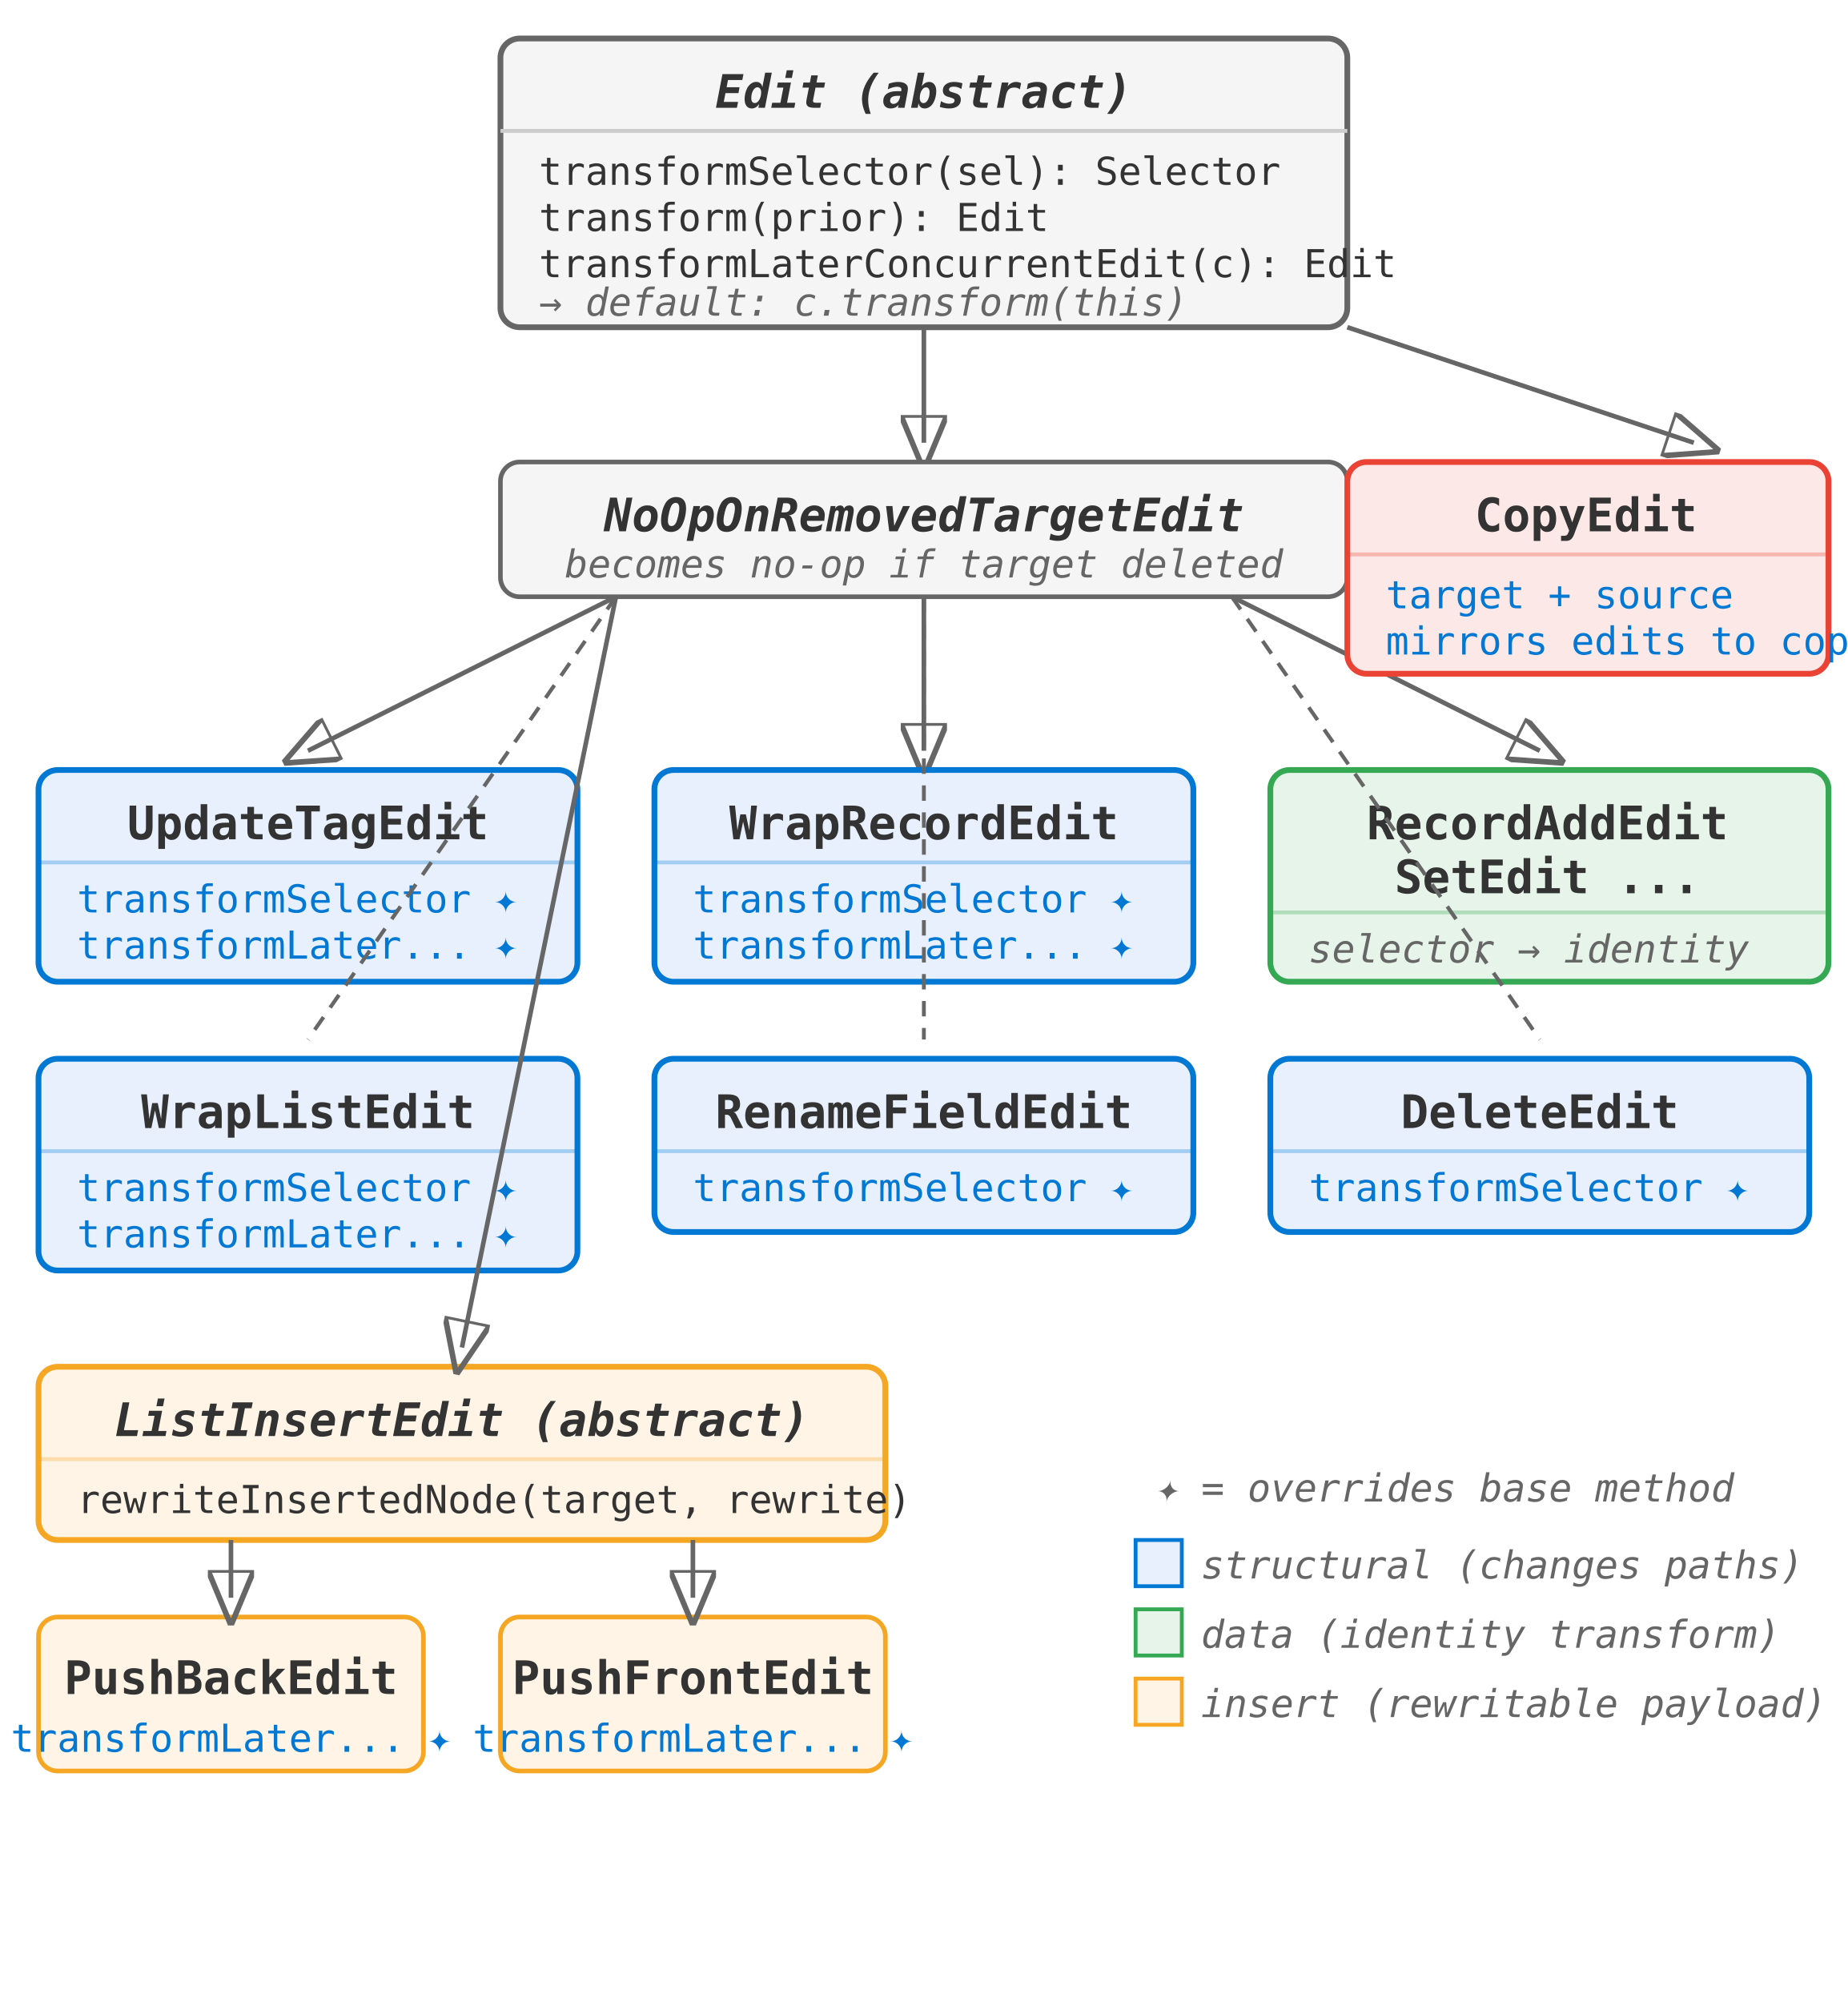
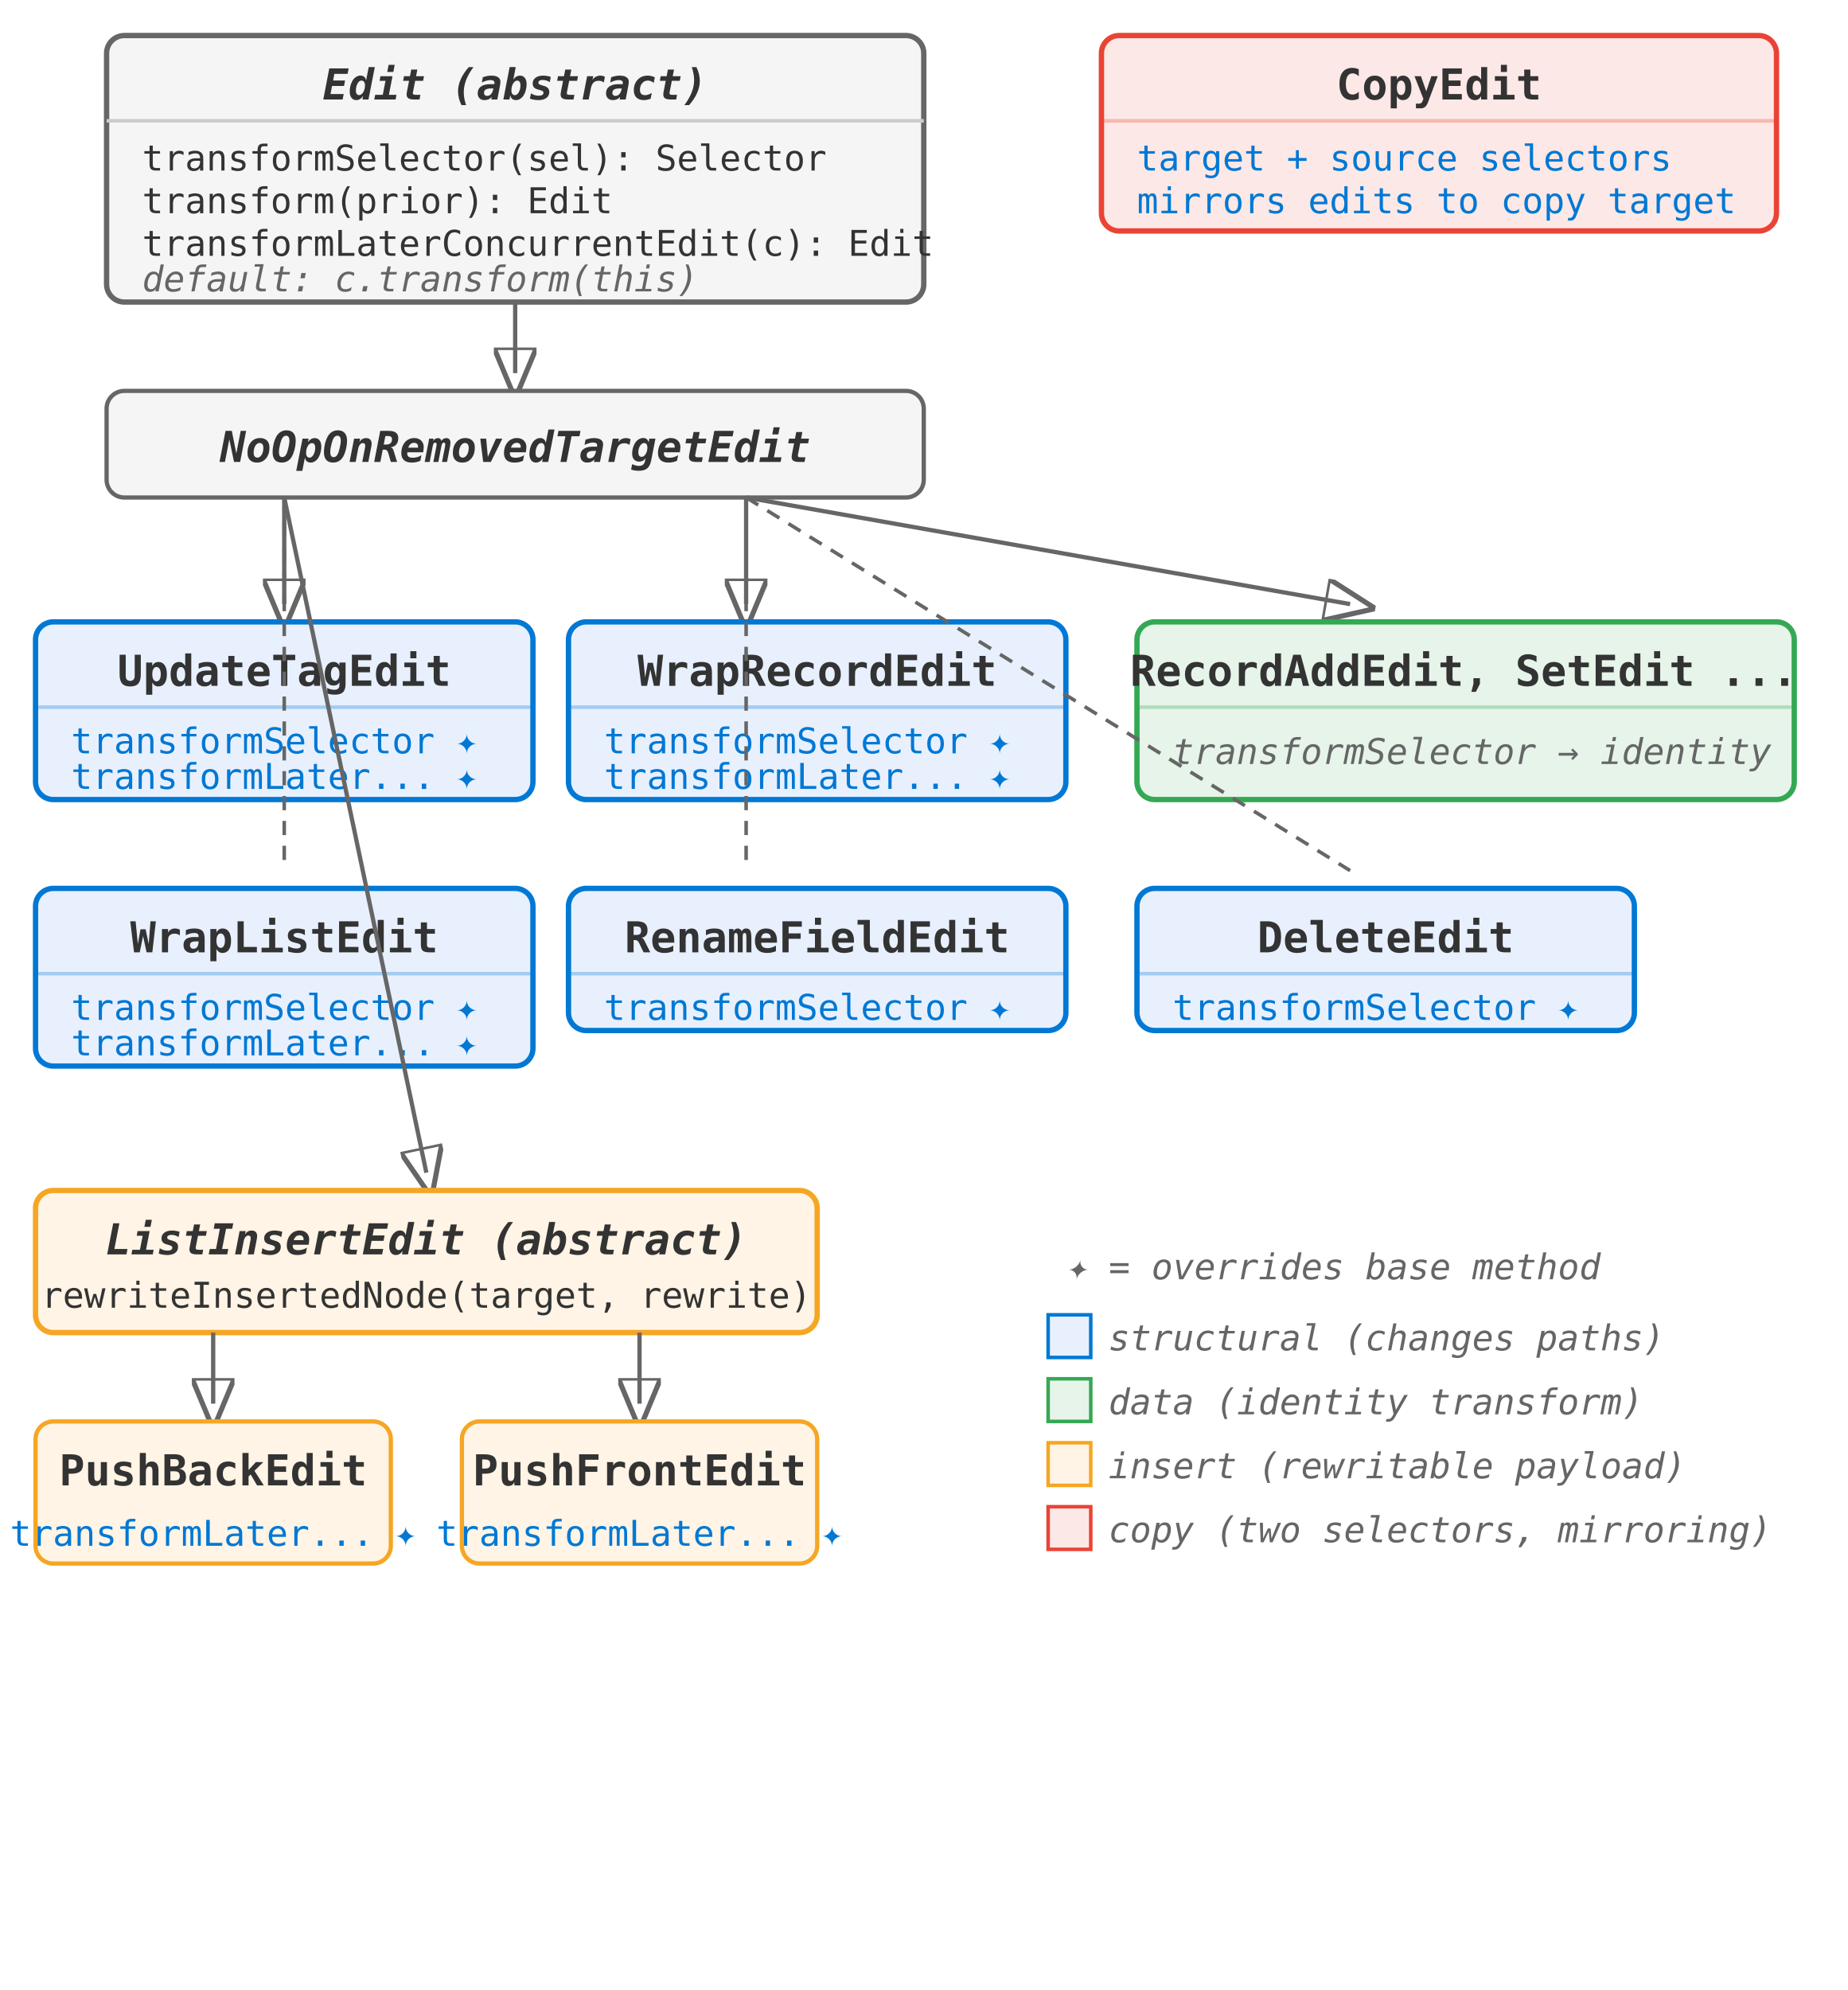
- <svg xmlns="http://www.w3.org/2000/svg" width="480" height="520" viewBox="0 0 480 520">
+ <svg xmlns="http://www.w3.org/2000/svg" width="520" height="560" viewBox="0 0 520 560">
  <style>
    text { font-family: monospace; font-size: 11px; fill: #333; }
    .name { font-size: 12px; font-weight: bold; }
    .abstract { font-style: italic; }
    .method { font-size: 10px; }
    .override { font-size: 10px; fill: #0078d4; }
    .note { font-size: 10px; fill: #666; font-style: italic; }
  </style>
  <defs>
    <marker id="tri" markerWidth="12" markerHeight="10" refX="6" refY="5" orient="auto">
      <polygon points="0 0, 12 5, 0 10" fill="none" stroke="#666" stroke-width="1.2" />
    </marker>
  </defs>
-   <rect x="130" y="10" width="220" height="75" rx="5" fill="#f5f5f5" stroke="#666" stroke-width="1.5" />
-   <text x="240" y="28" class="name abstract" text-anchor="middle">Edit (abstract)</text>
-   <line x1="130" y1="34" x2="350" y2="34" stroke="#ccc" />
-   <text x="140" y="48" class="method">transformSelector(sel): Selector</text>
-   <text x="140" y="60" class="method">transform(prior): Edit</text>
-   <text x="140" y="72" class="method">transformLaterConcurrentEdit(c): Edit</text>
-   <text x="140" y="82" class="note">  → default: c.transform(this)</text>
-   <line x1="240" y1="85" x2="240" y2="115" stroke="#666" stroke-width="1.2" marker-end="url(#tri)" />
-   <rect x="130" y="120" width="220" height="35" rx="5" fill="#f5f5f5" stroke="#666" stroke-width="1.2" />
-   <text x="240" y="138" class="name abstract" text-anchor="middle">NoOpOnRemovedTargetEdit</text>
-   <text x="240" y="150" class="note" text-anchor="middle">becomes no-op if target deleted</text>
-   <line x1="160" y1="155" x2="80" y2="195" stroke="#666" stroke-width="1.2" marker-end="url(#tri)" />
-   <line x1="240" y1="155" x2="240" y2="195" stroke="#666" stroke-width="1.2" marker-end="url(#tri)" />
-   <line x1="320" y1="155" x2="400" y2="195" stroke="#666" stroke-width="1.2" marker-end="url(#tri)" />
-   <rect x="10" y="200" width="140" height="55" rx="5" fill="#e8f0fe" stroke="#0078d4" stroke-width="1.5" />
-   <text x="80" y="218" class="name" text-anchor="middle" fill="#0078d4">UpdateTagEdit</text>
-   <line x1="10" y1="224" x2="150" y2="224" stroke="#0078d4" stroke-opacity="0.3" />
-   <text x="20" y="237" class="override">transformSelector ✦</text>
-   <text x="20" y="249" class="override">transformLater... ✦</text>
-   <rect x="170" y="200" width="140" height="55" rx="5" fill="#e8f0fe" stroke="#0078d4" stroke-width="1.5" />
-   <text x="240" y="218" class="name" text-anchor="middle" fill="#0078d4">WrapRecordEdit</text>
-   <line x1="170" y1="224" x2="310" y2="224" stroke="#0078d4" stroke-opacity="0.3" />
-   <text x="180" y="237" class="override">transformSelector ✦</text>
-   <text x="180" y="249" class="override">transformLater... ✦</text>
-   <rect x="330" y="200" width="145" height="55" rx="5" fill="#e6f4ea" stroke="#34a853" stroke-width="1.5" />
-   <text x="402" y="218" class="name" text-anchor="middle" fill="#34a853">RecordAddEdit</text>
-   <text x="402" y="232" class="name" text-anchor="middle" fill="#34a853">SetEdit ...</text>
-   <line x1="330" y1="237" x2="475" y2="237" stroke="#34a853" stroke-opacity="0.3" />
-   <line x1="350" y1="85" x2="440" y2="115" stroke="#666" stroke-width="1.2" marker-end="url(#tri)" />
-   <rect x="350" y="120" width="125" height="55" rx="5" fill="#fce8e6" stroke="#ea4335" stroke-width="1.5" />
-   <text x="412" y="138" class="name" text-anchor="middle" fill="#ea4335">CopyEdit</text>
-   <line x1="350" y1="144" x2="475" y2="144" stroke="#ea4335" stroke-opacity="0.3" />
-   <text x="360" y="158" class="override">target + source</text>
-   <text x="360" y="170" class="override">mirrors edits to copy</text>
-   <text x="340" y="250" class="note">selector → identity</text>
-   <rect x="10" y="275" width="140" height="55" rx="5" fill="#e8f0fe" stroke="#0078d4" stroke-width="1.5" />
-   <text x="80" y="293" class="name" text-anchor="middle" fill="#0078d4">WrapListEdit</text>
-   <line x1="10" y1="299" x2="150" y2="299" stroke="#0078d4" stroke-opacity="0.3" />
-   <text x="20" y="312" class="override">transformSelector ✦</text>
-   <text x="20" y="324" class="override">transformLater... ✦</text>
-   <rect x="170" y="275" width="140" height="45" rx="5" fill="#e8f0fe" stroke="#0078d4" stroke-width="1.5" />
-   <text x="240" y="293" class="name" text-anchor="middle" fill="#0078d4">RenameFieldEdit</text>
-   <line x1="170" y1="299" x2="310" y2="299" stroke="#0078d4" stroke-opacity="0.3" />
-   <text x="180" y="312" class="override">transformSelector ✦</text>
-   <rect x="330" y="275" width="140" height="45" rx="5" fill="#e8f0fe" stroke="#0078d4" stroke-width="1.5" />
-   <text x="400" y="293" class="name" text-anchor="middle" fill="#0078d4">DeleteEdit</text>
-   <line x1="330" y1="299" x2="470" y2="299" stroke="#0078d4" stroke-opacity="0.3" />
-   <text x="340" y="312" class="override">transformSelector ✦</text>
-   <line x1="160" y1="155" x2="80" y2="270" stroke="#666" stroke-width="1" stroke-dasharray="4,3" />
-   <line x1="240" y1="155" x2="240" y2="270" stroke="#666" stroke-width="1" stroke-dasharray="4,3" />
-   <line x1="320" y1="155" x2="400" y2="270" stroke="#666" stroke-width="1" stroke-dasharray="4,3" />
-   <rect x="10" y="355" width="220" height="45" rx="5" fill="#fff4e5" stroke="#f5a623" stroke-width="1.5" />
-   <text x="120" y="373" class="name abstract" text-anchor="middle" fill="#f5a623">ListInsertEdit (abstract)</text>
-   <line x1="10" y1="379" x2="230" y2="379" stroke="#f5a623" stroke-opacity="0.3" />
-   <text x="20" y="393" class="method">rewriteInsertedNode(target, rewrite)</text>
-   <line x1="160" y1="155" x2="120" y2="350" stroke="#666" stroke-width="1.2" marker-end="url(#tri)" />
-   <rect x="10" y="420" width="100" height="40" rx="5" fill="#fff4e5" stroke="#f5a623" stroke-width="1.2" />
-   <text x="60" y="440" class="name" text-anchor="middle" fill="#f5a623">PushBackEdit</text>
-   <text x="60" y="455" class="override" text-anchor="middle">transformLater... ✦</text>
-   <rect x="130" y="420" width="100" height="40" rx="5" fill="#fff4e5" stroke="#f5a623" stroke-width="1.2" />
-   <text x="180" y="440" class="name" text-anchor="middle" fill="#f5a623">PushFrontEdit</text>
-   <text x="180" y="455" class="override" text-anchor="middle">transformLater... ✦</text>
-   <line x1="60" y1="400" x2="60" y2="415" stroke="#666" stroke-width="1.2" marker-end="url(#tri)" />
-   <line x1="180" y1="400" x2="180" y2="415" stroke="#666" stroke-width="1.2" marker-end="url(#tri)" />
-   <text x="300" y="390" class="note">✦ = overrides base method</text>
-   <rect x="295" y="400" width="12" height="12" fill="#e8f0fe" stroke="#0078d4" />
-   <text x="312" y="410" class="note">structural (changes paths)</text>
-   <rect x="295" y="418" width="12" height="12" fill="#e6f4ea" stroke="#34a853" />
-   <text x="312" y="428" class="note">data (identity transform)</text>
-   <rect x="295" y="436" width="12" height="12" fill="#fff4e5" stroke="#f5a623" />
-   <text x="312" y="446" class="note">insert (rewritable payload)</text>
+   <rect x="30" y="10" width="230" height="75" rx="5" fill="#f5f5f5" stroke="#666" stroke-width="1.5" />
+   <text x="145" y="28" class="name abstract" text-anchor="middle">Edit (abstract)</text>
+   <line x1="30" y1="34" x2="260" y2="34" stroke="#ccc" />
+   <text x="40" y="48" class="method">transformSelector(sel): Selector</text>
+   <text x="40" y="60" class="method">transform(prior): Edit</text>
+   <text x="40" y="72" class="method">transformLaterConcurrentEdit(c): Edit</text>
+   <text x="40" y="82" class="note">  default: c.transform(this)</text>
+   <rect x="310" y="10" width="190" height="55" rx="5" fill="#fce8e6" stroke="#ea4335" stroke-width="1.5" />
+   <text x="405" y="28" class="name" text-anchor="middle" fill="#ea4335">CopyEdit</text>
+   <line x1="310" y1="34" x2="500" y2="34" stroke="#ea4335" stroke-opacity="0.3" />
+   <text x="320" y="48" class="override">target + source selectors</text>
+   <text x="320" y="60" class="override">mirrors edits to copy target</text>
+   <line x1="145" y1="85" x2="145" y2="105" stroke="#666" stroke-width="1.2" marker-end="url(#tri)" />
+   <rect x="30" y="110" width="230" height="30" rx="5" fill="#f5f5f5" stroke="#666" stroke-width="1.2" />
+   <text x="145" y="130" class="name abstract" text-anchor="middle">NoOpOnRemovedTargetEdit</text>
+   <line x1="80" y1="140" x2="80" y2="170" stroke="#666" stroke-width="1.2" marker-end="url(#tri)" />
+   <line x1="210" y1="140" x2="210" y2="170" stroke="#666" stroke-width="1.2" marker-end="url(#tri)" />
+   <line x1="210" y1="140" x2="380" y2="170" stroke="#666" stroke-width="1.2" marker-end="url(#tri)" />
+   <rect x="10" y="175" width="140" height="50" rx="5" fill="#e8f0fe" stroke="#0078d4" stroke-width="1.5" />
+   <text x="80" y="193" class="name" text-anchor="middle" fill="#0078d4">UpdateTagEdit</text>
+   <line x1="10" y1="199" x2="150" y2="199" stroke="#0078d4" stroke-opacity="0.3" />
+   <text x="20" y="212" class="override">transformSelector ✦</text>
+   <text x="20" y="222" class="override">transformLater... ✦</text>
+   <rect x="160" y="175" width="140" height="50" rx="5" fill="#e8f0fe" stroke="#0078d4" stroke-width="1.5" />
+   <text x="230" y="193" class="name" text-anchor="middle" fill="#0078d4">WrapRecordEdit</text>
+   <line x1="160" y1="199" x2="300" y2="199" stroke="#0078d4" stroke-opacity="0.3" />
+   <text x="170" y="212" class="override">transformSelector ✦</text>
+   <text x="170" y="222" class="override">transformLater... ✦</text>
+   <rect x="320" y="175" width="185" height="50" rx="5" fill="#e6f4ea" stroke="#34a853" stroke-width="1.5" />
+   <text x="412" y="193" class="name" text-anchor="middle" fill="#34a853">RecordAddEdit, SetEdit ...</text>
+   <line x1="320" y1="199" x2="505" y2="199" stroke="#34a853" stroke-opacity="0.3" />
+   <text x="330" y="215" class="note">transformSelector → identity</text>
+   <line x1="80" y1="140" x2="80" y2="245" stroke="#666" stroke-width="1" stroke-dasharray="4,3" />
+   <line x1="210" y1="140" x2="210" y2="245" stroke="#666" stroke-width="1" stroke-dasharray="4,3" />
+   <line x1="210" y1="140" x2="380" y2="245" stroke="#666" stroke-width="1" stroke-dasharray="4,3" />
+   <rect x="10" y="250" width="140" height="50" rx="5" fill="#e8f0fe" stroke="#0078d4" stroke-width="1.5" />
+   <text x="80" y="268" class="name" text-anchor="middle" fill="#0078d4">WrapListEdit</text>
+   <line x1="10" y1="274" x2="150" y2="274" stroke="#0078d4" stroke-opacity="0.3" />
+   <text x="20" y="287" class="override">transformSelector ✦</text>
+   <text x="20" y="297" class="override">transformLater... ✦</text>
+   <rect x="160" y="250" width="140" height="40" rx="5" fill="#e8f0fe" stroke="#0078d4" stroke-width="1.5" />
+   <text x="230" y="268" class="name" text-anchor="middle" fill="#0078d4">RenameFieldEdit</text>
+   <line x1="160" y1="274" x2="300" y2="274" stroke="#0078d4" stroke-opacity="0.3" />
+   <text x="170" y="287" class="override">transformSelector ✦</text>
+   <rect x="320" y="250" width="140" height="40" rx="5" fill="#e8f0fe" stroke="#0078d4" stroke-width="1.5" />
+   <text x="390" y="268" class="name" text-anchor="middle" fill="#0078d4">DeleteEdit</text>
+   <line x1="320" y1="274" x2="460" y2="274" stroke="#0078d4" stroke-opacity="0.3" />
+   <text x="330" y="287" class="override">transformSelector ✦</text>
+   <line x1="80" y1="140" x2="120" y2="330" stroke="#666" stroke-width="1.2" marker-end="url(#tri)" />
+   <rect x="10" y="335" width="220" height="40" rx="5" fill="#fff4e5" stroke="#f5a623" stroke-width="1.5" />
+   <text x="120" y="353" class="name abstract" text-anchor="middle" fill="#f5a623">ListInsertEdit (abstract)</text>
+   <text x="120" y="368" class="method" text-anchor="middle">rewriteInsertedNode(target, rewrite)</text>
+   <line x1="60" y1="375" x2="60" y2="395" stroke="#666" stroke-width="1.2" marker-end="url(#tri)" />
+   <line x1="180" y1="375" x2="180" y2="395" stroke="#666" stroke-width="1.2" marker-end="url(#tri)" />
+   <rect x="10" y="400" width="100" height="40" rx="5" fill="#fff4e5" stroke="#f5a623" stroke-width="1.2" />
+   <text x="60" y="418" class="name" text-anchor="middle" fill="#f5a623">PushBackEdit</text>
+   <text x="60" y="435" class="override" text-anchor="middle">transformLater... ✦</text>
+   <rect x="130" y="400" width="100" height="40" rx="5" fill="#fff4e5" stroke="#f5a623" stroke-width="1.2" />
+   <text x="180" y="418" class="name" text-anchor="middle" fill="#f5a623">PushFrontEdit</text>
+   <text x="180" y="435" class="override" text-anchor="middle">transformLater... ✦</text>
+   <text x="300" y="360" class="note">✦ = overrides base method</text>
+   <rect x="295" y="370" width="12" height="12" fill="#e8f0fe" stroke="#0078d4" />
+   <text x="312" y="380" class="note">structural (changes paths)</text>
+   <rect x="295" y="388" width="12" height="12" fill="#e6f4ea" stroke="#34a853" />
+   <text x="312" y="398" class="note">data (identity transform)</text>
+   <rect x="295" y="406" width="12" height="12" fill="#fff4e5" stroke="#f5a623" />
+   <text x="312" y="416" class="note">insert (rewritable payload)</text>
+   <rect x="295" y="424" width="12" height="12" fill="#fce8e6" stroke="#ea4335" />
+   <text x="312" y="434" class="note">copy (two selectors, mirroring)</text>
</svg>
